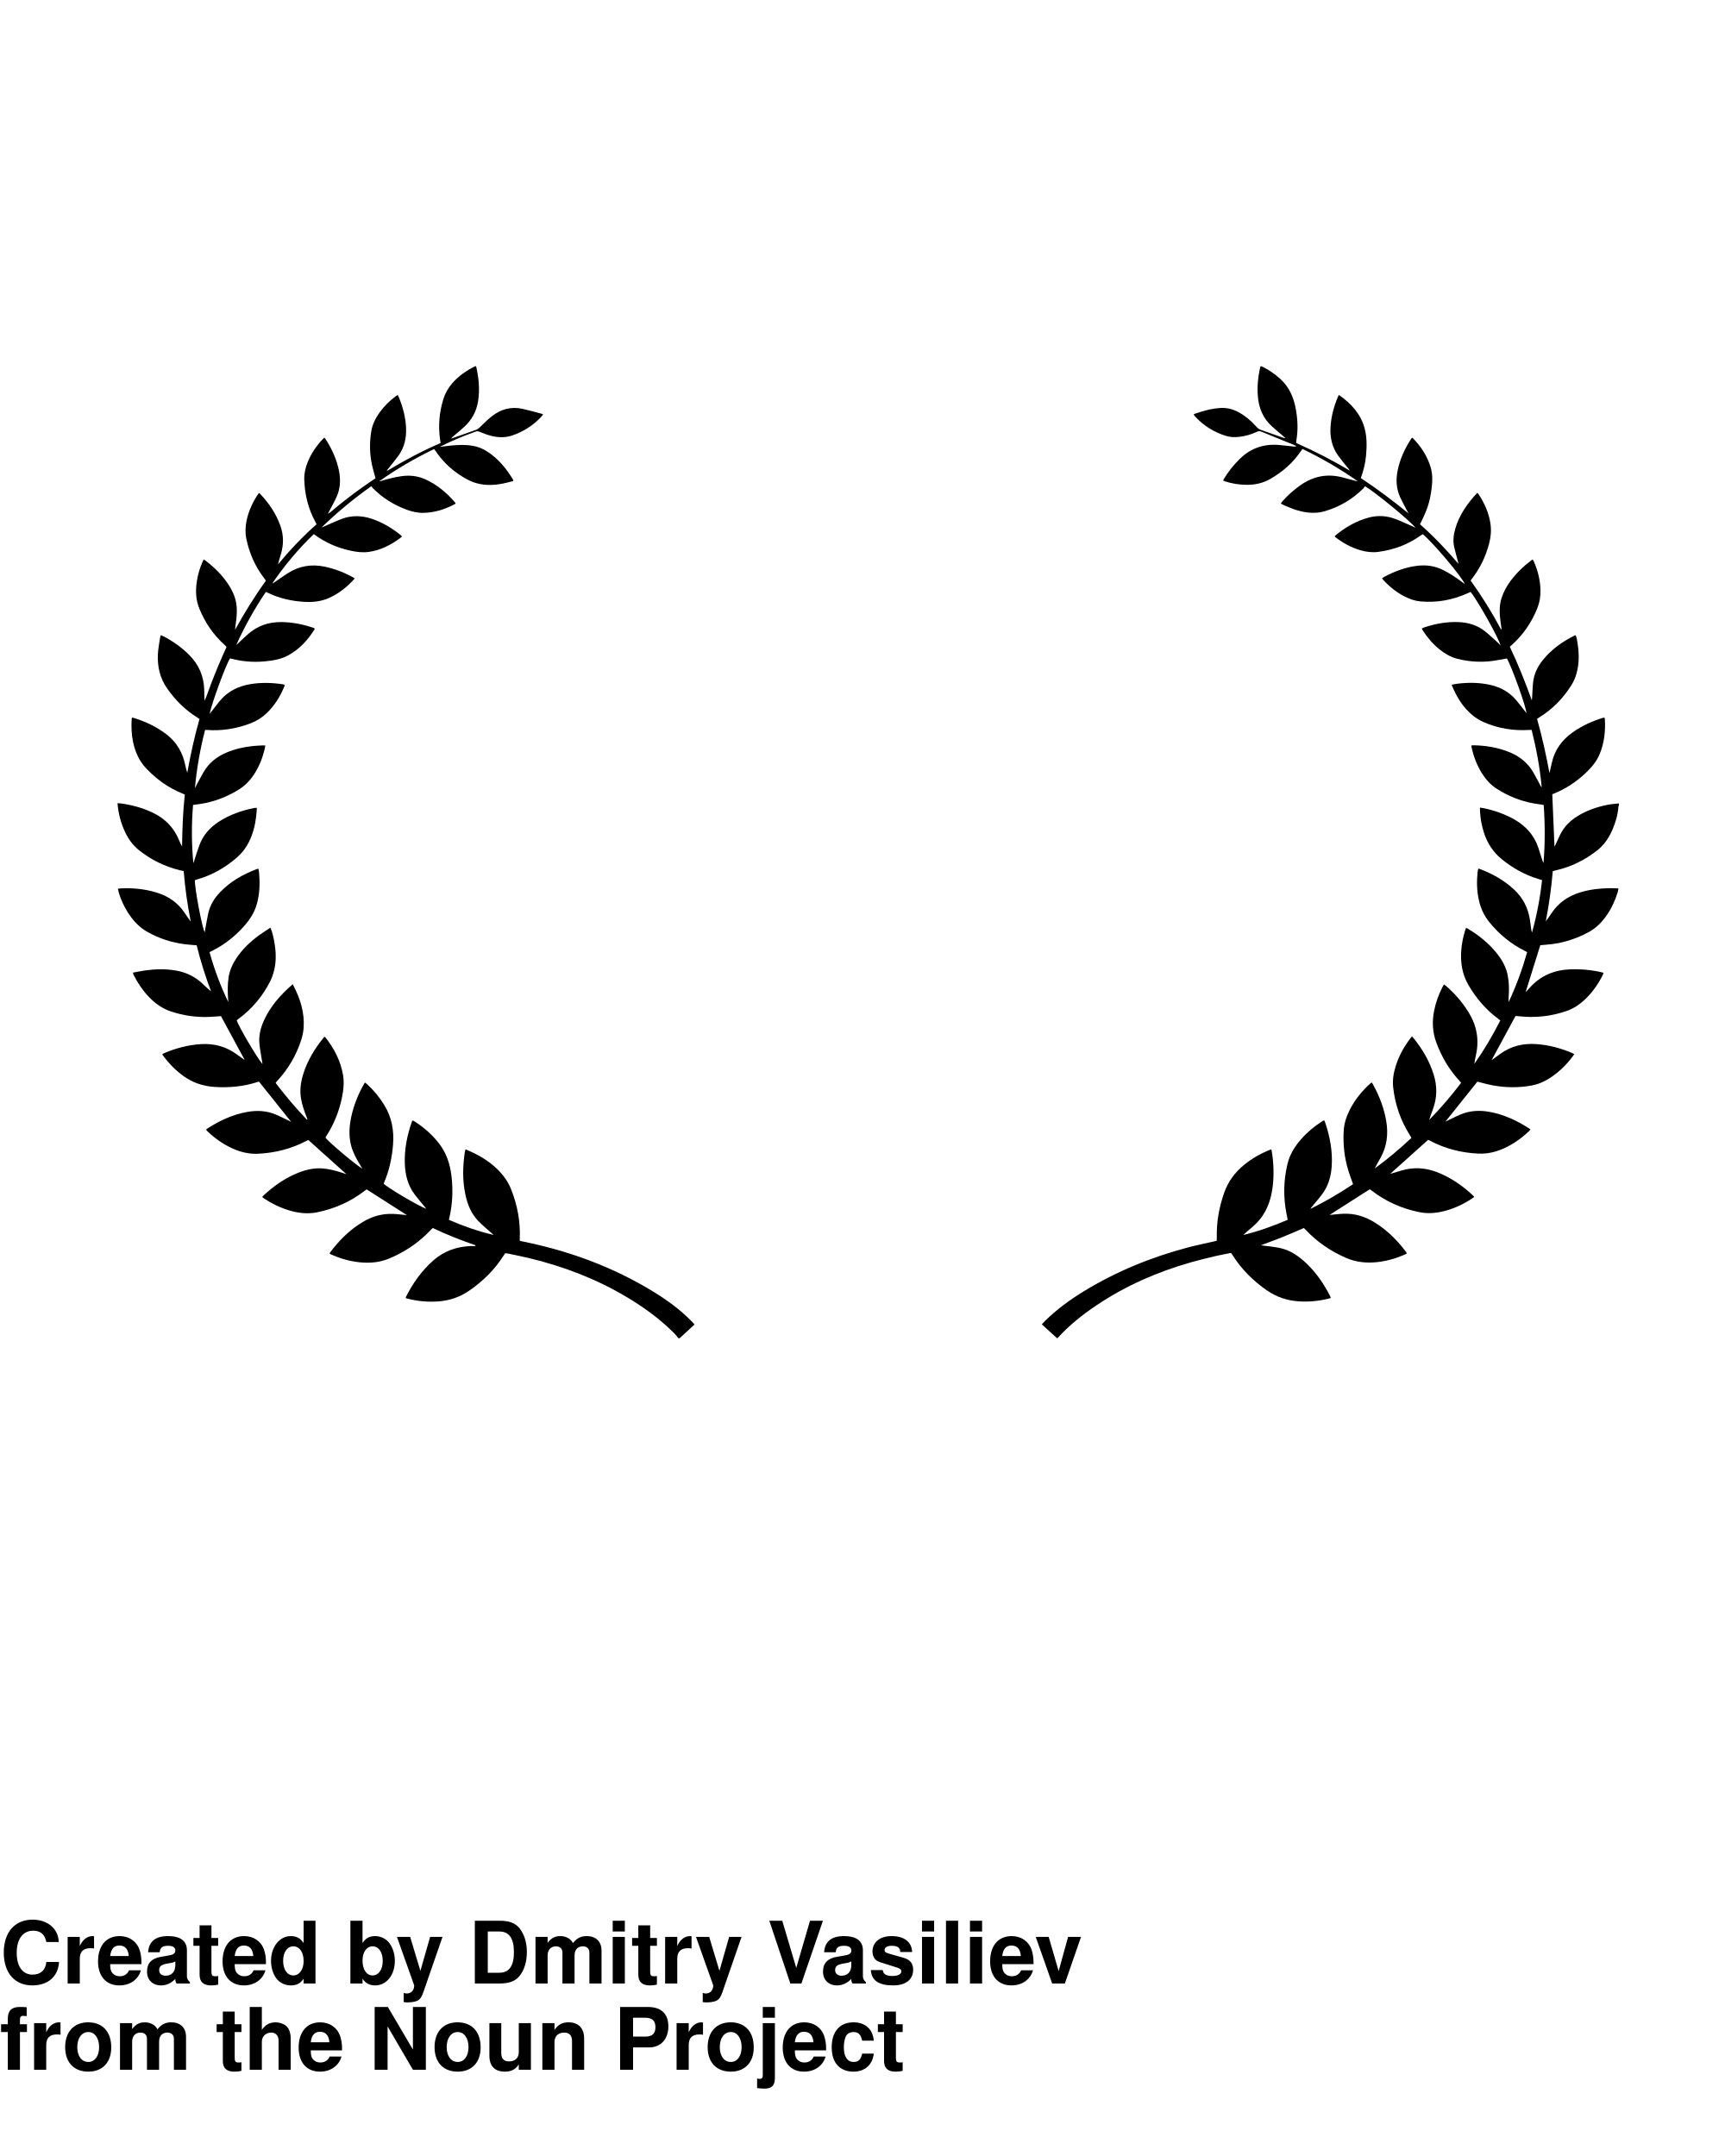
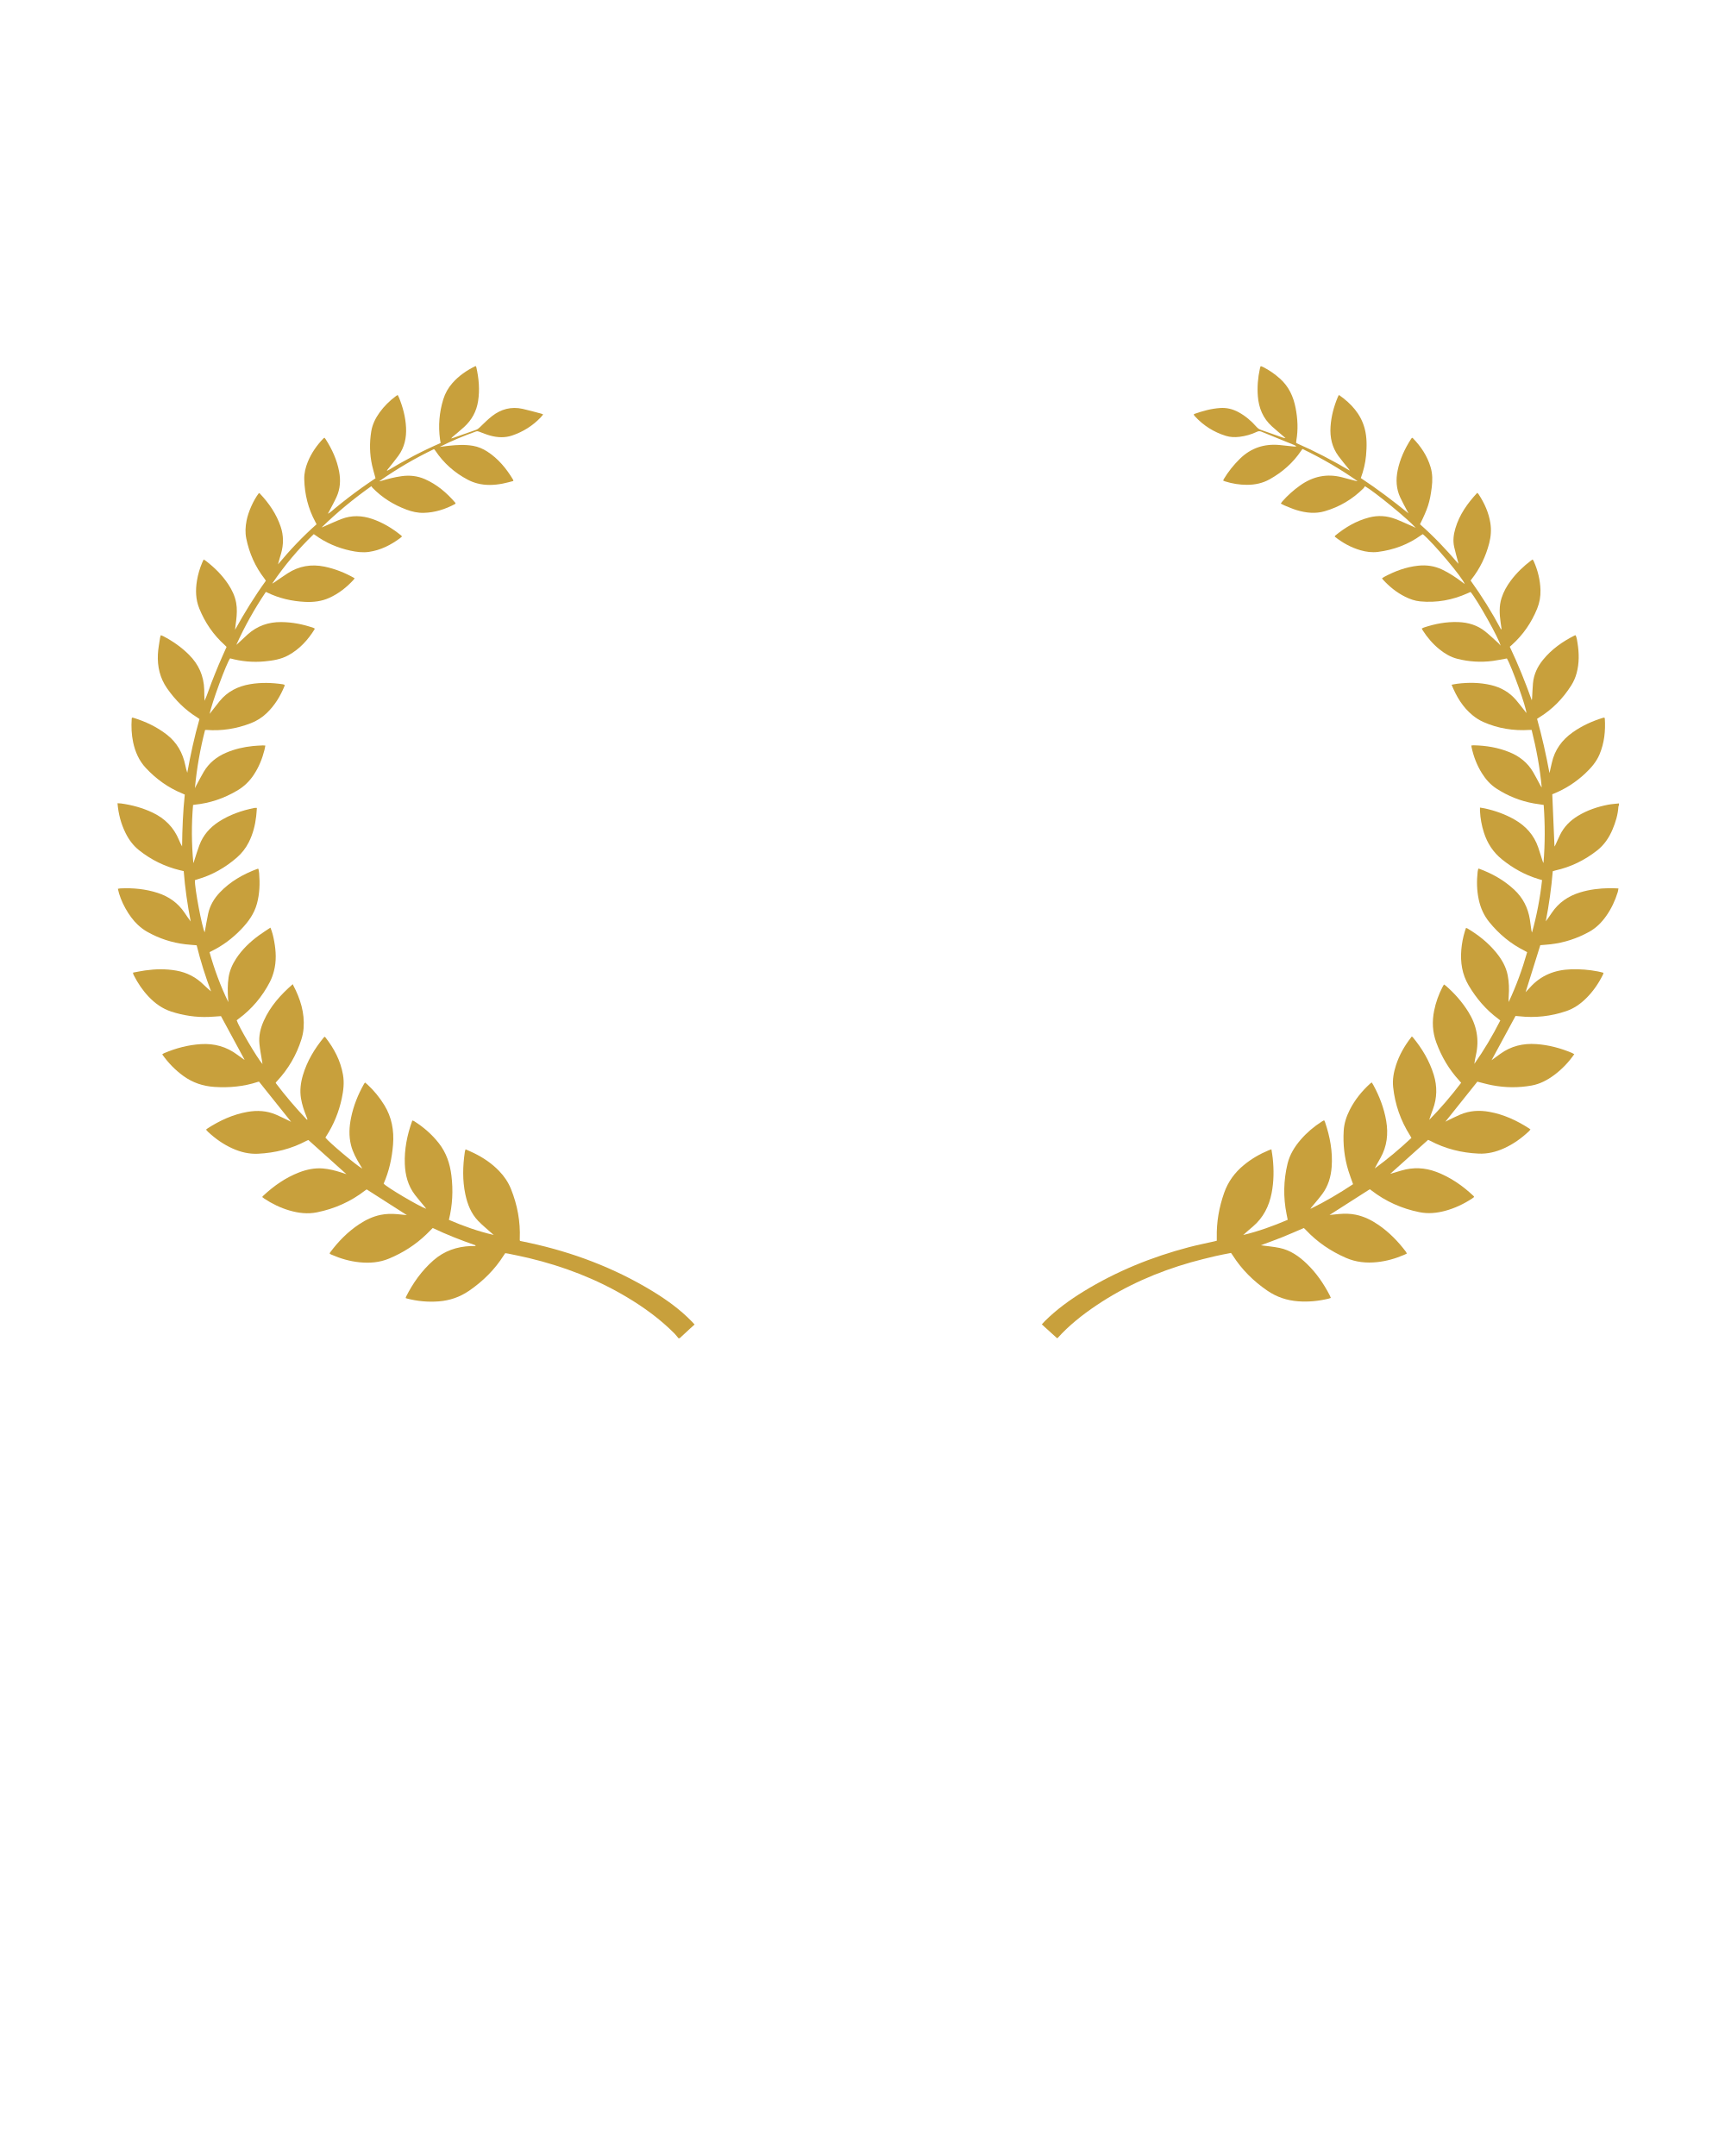
- <svg xmlns="http://www.w3.org/2000/svg" version="1.1" x="0px" y="0px" viewBox="0 0 100 125" style="enable-background:new 0 0 100 100;" xml:space="preserve">
+ <svg xmlns="http://www.w3.org/2000/svg" version="1.1" x="0px" y="0px" viewBox="0 0 100 125" fill="#C8A03C" style="enable-background:new 0 0 100 100;" xml:space="preserve">
  <style type="text/css">
- 	.st0{fill:#c4a05a;fill-rule:evenodd;clip-rule:evenodd;}
+ 	.st0{fill:#C8A03C;fill-rule:evenodd;clip-rule:evenodd;}
</style>
  <g>
    <path d="M37.803,74.844c-2.211-1.34-4.596-2.24-7.119-2.786   c-0.183-0.04-0.366-0.078-0.539-0.114c-0.009-0.032-0.014-0.043-0.014-0.055   c-0.001-0.024-0-0.049,0.001-0.073c0.04-0.996-0.138-1.954-0.509-2.878   c-0.159-0.396-0.394-0.742-0.689-1.048c-0.42-0.436-0.913-0.768-1.454-1.034   c-0.158-0.078-0.321-0.145-0.491-0.221c-0.018,0.062-0.037,0.107-0.043,0.154   c-0.12,0.82-0.142,1.641,0.031,2.457c0.122,0.575,0.332,1.114,0.748,1.544   c0.245,0.253,0.521,0.476,0.784,0.713c0.036,0.033,0.073,0.065,0.11,0.097   c-0.899-0.211-1.757-0.511-2.596-0.877c0.211-0.858,0.251-1.704,0.147-2.561   c-0.084-0.693-0.297-1.329-0.732-1.884c-0.4-0.51-0.881-0.927-1.426-1.273   c-0.029-0.018-0.063-0.029-0.096-0.044c-0.014,0.024-0.026,0.039-0.032,0.055   c-0.284,0.8-0.449,1.622-0.416,2.474c0.025,0.646,0.184,1.255,0.583,1.78   c0.181,0.238,0.378,0.462,0.568,0.693c0.027,0.033,0.053,0.068,0.092,0.121   c-0.42-0.141-2.3-1.255-2.47-1.46c0.314-0.719,0.482-1.476,0.544-2.261   c0.065-0.821-0.073-1.59-0.51-2.298c-0.274-0.444-0.601-0.844-0.985-1.197   c-0.039-0.036-0.082-0.067-0.13-0.106c-0.024,0.034-0.043,0.056-0.058,0.082   c-0.347,0.615-0.608,1.263-0.75,1.956c-0.109,0.531-0.137,1.065-0.003,1.596   c0.104,0.412,0.306,0.782,0.526,1.142c0.039,0.065,0.078,0.13,0.129,0.216   c-0.337-0.177-1.956-1.544-2.14-1.799c0.015-0.025,0.029-0.052,0.046-0.077   c0.439-0.678,0.737-1.414,0.905-2.203c0.096-0.45,0.148-0.902,0.069-1.361   c-0.142-0.82-0.518-1.53-1.025-2.177c-0.009-0.012-0.028-0.017-0.043-0.026   c-0.018,0.015-0.034,0.024-0.045,0.038c-0.534,0.653-0.965,1.363-1.208,2.177   c-0.132,0.443-0.191,0.893-0.115,1.355c0.061,0.369,0.182,0.72,0.321,1.065   c0.021,0.051,0.038,0.103,0.057,0.155c-0.012,0.005-0.023,0.011-0.035,0.016   c-0.645-0.679-1.253-1.389-1.809-2.128c0.012-0.028,0.013-0.035,0.016-0.039   c0.024-0.028,0.048-0.055,0.073-0.082c0.645-0.695,1.112-1.495,1.398-2.398   c0.068-0.213,0.114-0.438,0.131-0.661c0.068-0.886-0.189-1.699-0.595-2.473   c-0.011-0.021-0.019-0.044-0.032-0.076c-0.715,0.62-1.304,1.286-1.68,2.121   c-0.193,0.43-0.302,0.88-0.253,1.351c0.035,0.345,0.104,0.686,0.158,1.029   c0.006,0.037,0.01,0.074,0.018,0.131c-0.312-0.354-1.396-2.199-1.495-2.539   c0.031-0.024,0.064-0.05,0.098-0.075c0.779-0.575,1.389-1.297,1.831-2.157   c0.099-0.193,0.173-0.404,0.229-0.615c0.151-0.571,0.124-1.148,0.018-1.724   c-0.048-0.263-0.105-0.525-0.22-0.8c-0.227,0.152-0.448,0.29-0.658,0.443   c-0.516,0.376-0.975,0.811-1.328,1.349c-0.22,0.335-0.379,0.696-0.44,1.095   c-0.063,0.418-0.056,0.839-0.027,1.26c0.004,0.057,0.008,0.115,0.013,0.172   c-0.456-0.934-0.811-1.899-1.09-2.894c0.044-0.024,0.069-0.04,0.096-0.053   c0.655-0.317,1.229-0.746,1.732-1.27c0.415-0.431,0.761-0.902,0.921-1.494   c0.157-0.58,0.176-1.167,0.127-1.76c-0.007-0.088-0.028-0.175-0.042-0.258   c-0.03,0-0.043-0.003-0.054,0c-0.821,0.307-1.571,0.727-2.181,1.368   c-0.335,0.351-0.576,0.758-0.679,1.235c-0.078,0.363-0.137,0.729-0.201,1.078   c-0.149-0.266-0.584-2.545-0.568-3.023c0.042-0.014,0.087-0.031,0.133-0.044   c0.865-0.248,1.627-0.681,2.304-1.27c0.289-0.252,0.518-0.548,0.69-0.891   c0.239-0.475,0.367-0.98,0.427-1.505c0.018-0.156,0.026-0.312,0.039-0.478   c-0.063,0-0.106-0.007-0.145,0.001c-0.735,0.149-1.434,0.39-2.068,0.802   c-0.516,0.336-0.905,0.778-1.121,1.36c-0.108,0.291-0.197,0.589-0.294,0.884   c-0.01,0.029-0.016,0.059-0.026,0.088c-0.008,0.022-0.019,0.043-0.028,0.064   c-0.107-1.13-0.112-2.252-0.017-3.37c0.045-0.008,0.062-0.013,0.08-0.015   c0.895-0.087,1.723-0.371,2.495-0.83c0.385-0.229,0.697-0.531,0.943-0.903   c0.293-0.442,0.491-0.925,0.62-1.437c0.021-0.082,0.034-0.165,0.053-0.259   c-0.061-0.004-0.109-0.013-0.156-0.01c-0.189,0.01-0.378,0.017-0.566,0.036   c-0.536,0.056-1.057,0.175-1.555,0.389c-0.548,0.236-0.994,0.593-1.298,1.111   c-0.151,0.257-0.287,0.524-0.429,0.786c-0.028,0.052-0.053,0.105-0.08,0.158   c0.106-1.145,0.304-2.269,0.589-3.373c0.04-0.003,0.058-0.006,0.076-0.005   c0.885,0.071,1.738-0.067,2.565-0.384c0.352-0.135,0.664-0.332,0.936-0.593   c0.461-0.443,0.786-0.976,1.027-1.564c0.008-0.02,0.007-0.045,0.009-0.063   c-0.018-0.012-0.027-0.02-0.038-0.024c-0.023-0.008-0.047-0.015-0.071-0.019   c-0.631-0.093-1.263-0.112-1.895-0.004c-0.704,0.12-1.308,0.422-1.766,0.983   c-0.154,0.189-0.302,0.383-0.452,0.576c-0.036,0.047-0.071,0.095-0.122,0.163   c0.086-0.547,0.985-2.982,1.184-3.22c0.652,0.179,1.317,0.239,1.992,0.176   c0.481-0.045,0.957-0.118,1.389-0.357c0.648-0.358,1.128-0.884,1.514-1.505   c0.006-0.009,0.004-0.023,0.005-0.034c-0.003-0.005-0.004-0.013-0.008-0.016   c-0.021-0.012-0.042-0.024-0.065-0.032c-0.603-0.21-1.222-0.33-1.863-0.336   c-0.74-0.007-1.391,0.22-1.944,0.714c-0.191,0.171-0.375,0.349-0.563,0.523   c-0.032,0.03-0.066,0.057-0.099,0.086c0.484-1.078,1.058-2.097,1.712-3.07   c0.039,0.016,0.056,0.022,0.072,0.03c0.695,0.341,1.433,0.509,2.203,0.547   c0.488,0.024,0.961-0.032,1.411-0.237c0.547-0.25,1.008-0.615,1.411-1.057   c0.018-0.02,0.029-0.047,0.048-0.079c-0.555-0.316-1.128-0.543-1.743-0.671   c-0.767-0.159-1.48-0.037-2.137,0.387c-0.272,0.175-0.534,0.363-0.802,0.545   c-0.03,0.02-0.064,0.035-0.096,0.053c0.708-1.044,1.507-2.001,2.411-2.869   c0.033,0.021,0.054,0.033,0.073,0.048c0.62,0.454,1.31,0.749,2.058,0.911   c0.353,0.076,0.709,0.123,1.071,0.07c0.675-0.099,1.263-0.397,1.804-0.798   c0.038-0.028,0.071-0.062,0.111-0.097c-0.024-0.027-0.038-0.046-0.056-0.061   c-0.506-0.411-1.056-0.744-1.676-0.955c-0.591-0.202-1.186-0.222-1.774,0.003   c-0.352,0.135-0.694,0.297-1.041,0.447c-0.038,0.017-0.078,0.031-0.117,0.046   c0.896-0.875,1.853-1.664,2.887-2.395c0.028,0.04,0.042,0.069,0.064,0.091   c0.557,0.576,1.22,0.987,1.967,1.267c0.323,0.121,0.654,0.197,1,0.189   c0.647-0.016,1.247-0.206,1.814-0.509c0.015-0.008,0.024-0.025,0.036-0.038   c-0.005-0.014-0.007-0.027-0.014-0.036c-0.493-0.577-1.06-1.06-1.761-1.37   c-0.436-0.192-0.889-0.24-1.36-0.173c-0.406,0.057-0.8,0.159-1.191,0.278   c-0.034,0.01-0.07,0.014-0.105,0.021c1.011-0.718,2.072-1.335,3.17-1.864   c0.025,0.011,0.032,0.012,0.035,0.016c0.019,0.024,0.038,0.047,0.055,0.072   c0.481,0.721,1.111,1.276,1.874,1.68c0.171,0.09,0.356,0.162,0.543,0.212   c0.492,0.132,0.991,0.11,1.487,0.015c0.208-0.04,0.411-0.1,0.618-0.151   c-0.01-0.043-0.01-0.062-0.018-0.077c-0.387-0.645-0.856-1.217-1.496-1.63   c-0.253-0.163-0.526-0.28-0.826-0.332c-0.468-0.081-0.936-0.053-1.404-0.003   c-0.175,0.019-0.35,0.043-0.525,0.065c0.686-0.351,1.389-0.64,2.107-0.896   c0.073-0.026,0.127-0.006,0.19,0.018c0.211,0.079,0.42,0.167,0.637,0.225   c0.419,0.113,0.842,0.135,1.262-0.007c0.635-0.215,1.188-0.562,1.653-1.046   c0.049-0.051,0.091-0.108,0.147-0.174c-0.054-0.023-0.086-0.042-0.119-0.05   c-0.359-0.094-0.716-0.197-1.079-0.277c-0.656-0.144-1.25,0.018-1.771,0.426   c-0.253,0.198-0.481,0.43-0.713,0.653c-0.068,0.065-0.134,0.114-0.225,0.145   c-0.432,0.148-0.862,0.304-1.293,0.456c-0.044,0.016-0.089,0.027-0.134,0.04   c0.036-0.058,0.083-0.094,0.129-0.133c0.209-0.178,0.422-0.351,0.625-0.536   c0.442-0.405,0.715-0.902,0.808-1.5c0.103-0.662,0.043-1.313-0.102-1.961   c-0.005-0.022-0.023-0.042-0.04-0.073c-0.514,0.249-0.973,0.564-1.349,0.992   c-0.245,0.279-0.422,0.595-0.531,0.951c-0.229,0.752-0.293,1.518-0.187,2.297   c0.01,0.072,0.023,0.143,0.036,0.226c-1.066,0.46-2.083,0.999-3.07,1.595   c-0.007,0.005-0.022-0.002-0.049-0.006c0.042-0.05,0.08-0.094,0.115-0.139   c0.188-0.24,0.384-0.474,0.562-0.721c0.35-0.486,0.467-1.037,0.438-1.628   c-0.03-0.611-0.186-1.19-0.416-1.753c-0.018-0.043-0.042-0.083-0.069-0.135   c-0.04,0.026-0.071,0.043-0.1,0.064c-0.365,0.27-0.686,0.586-0.952,0.956   c-0.237,0.331-0.415,0.691-0.481,1.096c-0.106,0.657-0.094,1.313,0.049,1.963   c0.055,0.248,0.13,0.492,0.2,0.75c-0.133,0.091-0.269,0.182-0.404,0.275   c-0.135,0.094-0.271,0.188-0.405,0.283s-0.267,0.193-0.399,0.291   c-0.127,0.094-0.254,0.19-0.38,0.287c-0.13,0.101-0.26,0.202-0.389,0.305   c-0.129,0.103-0.254,0.21-0.384,0.311c-0.123,0.096-0.228,0.219-0.404,0.306   c0.037-0.066,0.055-0.097,0.072-0.129c0.145-0.281,0.302-0.558,0.433-0.846   c0.214-0.47,0.244-0.964,0.15-1.469c-0.127-0.682-0.411-1.299-0.782-1.879   c-0.019-0.029-0.043-0.055-0.07-0.088c-0.027,0.021-0.048,0.033-0.064,0.049   c-0.383,0.4-0.696,0.847-0.905,1.364c-0.129,0.32-0.21,0.653-0.201,0.998   c0.023,0.873,0.225,1.701,0.643,2.472c0.023,0.042,0.044,0.085,0.071,0.138   c-0.811,0.715-1.547,1.497-2.236,2.325c0.053-0.217,0.12-0.425,0.18-0.635   c0.147-0.518,0.149-1.035-0.024-1.548c-0.248-0.737-0.676-1.361-1.206-1.921   c-0.014-0.015-0.038-0.021-0.056-0.031c-0.32,0.418-0.615,1.083-0.716,1.599   c-0.068,0.345-0.088,0.689-0.017,1.036c0.174,0.856,0.519,1.635,1.056,2.328   c0.029,0.037,0.052,0.079,0.08,0.121c-0.661,0.915-1.246,1.866-1.787,2.846   c0.014-0.188,0.045-0.367,0.067-0.548c0.04-0.34,0.059-0.681-0.003-1.021   c-0.073-0.397-0.244-0.752-0.466-1.085c-0.349-0.523-0.789-0.959-1.287-1.341   c-0.037-0.028-0.078-0.051-0.13-0.083c-0.031,0.066-0.059,0.119-0.082,0.173   c-0.144,0.338-0.247,0.689-0.307,1.051c-0.09,0.55-0.078,1.094,0.136,1.62   c0.331,0.815,0.815,1.525,1.471,2.114c0.039,0.035,0.075,0.075,0.11,0.11   c-0.159,0.359-0.317,0.702-0.463,1.05c-0.145,0.342-0.279,0.689-0.416,1.035   c-0.136,0.344-0.241,0.7-0.397,1.039c-0.019-0.218-0.014-0.432-0.02-0.645   c-0.022-0.793-0.321-1.466-0.884-2.026c-0.441-0.439-0.943-0.79-1.493-1.076   c-0.041-0.021-0.086-0.036-0.137-0.056c-0.017,0.051-0.037,0.09-0.043,0.131   c-0.046,0.325-0.114,0.65-0.129,0.977c-0.034,0.711,0.117,1.378,0.534,1.975   c0.474,0.68,1.046,1.253,1.752,1.69c0.04,0.025,0.078,0.054,0.125,0.088   c-0.294,1.027-0.518,2.065-0.708,3.115c-0.051-0.144-0.083-0.289-0.113-0.434   c-0.149-0.718-0.485-1.321-1.072-1.777c-0.581-0.452-1.233-0.758-1.932-0.974   c-0.028-0.009-0.059-0.006-0.089-0.008c-0.006,0.024-0.013,0.041-0.015,0.059   c-0.03,0.459-0.013,0.915,0.083,1.365c0.119,0.558,0.34,1.066,0.735,1.49   c0.599,0.643,1.296,1.145,2.111,1.478c0.044,0.018,0.088,0.039,0.148,0.065   c-0.106,0.999-0.146,2-0.157,3.006c-0.072-0.122-0.128-0.246-0.18-0.373   c-0.302-0.735-0.824-1.255-1.539-1.592c-0.579-0.273-1.188-0.438-1.82-0.526   c-0.063-0.009-0.127-0.008-0.204-0.013c0.051,0.622,0.202,1.19,0.466,1.726   c0.191,0.387,0.443,0.729,0.784,1c0.698,0.554,1.479,0.94,2.345,1.153   c0.076,0.019,0.153,0.036,0.243,0.057c0.076,0.985,0.218,1.955,0.405,2.921   c-0.128-0.167-0.242-0.339-0.357-0.51c-0.384-0.568-0.911-0.94-1.561-1.149   c-0.7-0.225-1.418-0.294-2.149-0.26c-0.052,0.002-0.103,0.015-0.155,0.024   c0.146,0.718,0.633,1.604,1.164,2.094c0.164,0.152,0.347,0.292,0.542,0.401   c0.687,0.387,1.426,0.629,2.21,0.722c0.211,0.025,0.424,0.038,0.652,0.058   c0.225,0.915,0.509,1.815,0.835,2.673c-0.13-0.115-0.279-0.233-0.411-0.367   c-0.449-0.451-0.983-0.73-1.611-0.84c-0.602-0.105-1.202-0.093-1.803-0.008   c-0.234,0.033-0.466,0.084-0.694,0.125c-0.002,0.033-0.006,0.047-0.002,0.057   c0.013,0.034,0.026,0.068,0.043,0.101c0.23,0.454,0.512,0.873,0.864,1.243   c0.367,0.385,0.789,0.69,1.3,0.857c0.708,0.23,1.434,0.342,2.179,0.312   c0.243-0.01,0.485-0.031,0.71-0.046c0.459,0.848,0.911,1.686,1.364,2.523   c-0.003,0.002-0.01,0.007-0.013,0.006c-0.134-0.095-0.268-0.189-0.4-0.287   c-0.627-0.471-1.335-0.667-2.113-0.619c-0.744,0.046-1.454,0.234-2.138,0.526   c-0.036,0.015-0.066,0.042-0.107,0.069c0.351,0.493,0.755,0.911,1.235,1.257   c0.534,0.385,1.131,0.585,1.787,0.629c0.861,0.057,1.705-0.021,2.527-0.293   c0.028-0.009,0.057-0.012,0.062-0.013c0.624,0.78,1.235,1.545,1.863,2.331   c-0.06-0.031-0.097-0.051-0.134-0.068c-0.248-0.118-0.492-0.243-0.744-0.35   c-0.532-0.228-1.086-0.259-1.651-0.16c-0.843,0.148-1.602,0.498-2.316,0.958   c-0.029,0.019-0.055,0.044-0.091,0.072c0.042,0.046,0.076,0.089,0.115,0.126   c0.422,0.394,0.888,0.724,1.416,0.963c0.474,0.214,0.968,0.334,1.49,0.308   c0.988-0.048,1.927-0.283,2.804-0.749c0.042-0.022,0.086-0.038,0.108-0.048   c0.739,0.664,1.464,1.314,2.208,1.982c-0.115-0.038-0.207-0.069-0.299-0.098   c-0.349-0.112-0.703-0.203-1.07-0.233c-0.477-0.038-0.935,0.059-1.378,0.23   c-0.785,0.304-1.46,0.778-2.072,1.349c-0.021,0.02-0.039,0.045-0.065,0.075   c0.044,0.035,0.08,0.066,0.119,0.092c0.455,0.302,0.943,0.538,1.467,0.691   c0.522,0.152,1.052,0.215,1.591,0.106c1.026-0.208,1.96-0.622,2.789-1.266   c0.033-0.026,0.068-0.049,0.09-0.064c0.776,0.497,1.543,0.987,2.332,1.492   c-0.201-0.02-0.375-0.039-0.55-0.055c-0.33-0.03-0.658-0.025-0.983,0.043   c-0.448,0.094-0.853,0.289-1.232,0.54c-0.664,0.44-1.211,1-1.685,1.636   c-0.013,0.018-0.02,0.04-0.027,0.057c0.015,0.017,0.021,0.03,0.031,0.035   c0.027,0.015,0.055,0.027,0.082,0.039c0.518,0.226,1.056,0.382,1.617,0.439   c0.583,0.059,1.156,0.017,1.707-0.212c0.809-0.336,1.535-0.797,2.167-1.405   c0.123-0.118,0.241-0.24,0.373-0.371c0.801,0.385,1.628,0.707,2.468,0.999   c0.004,0.002,0.008,0.009,0.009,0.014c0.002,0.006,0,0.012,0,0.034   c-0.092,0-0.183-0.003-0.274,0c-0.812,0.033-1.54,0.284-2.16,0.826   c-0.681,0.596-1.192,1.318-1.596,2.121c-0.01,0.02-0.009,0.045-0.014,0.071   c0.03,0.01,0.052,0.019,0.076,0.025c0.601,0.157,1.213,0.213,1.832,0.166   c0.645-0.049,1.236-0.252,1.773-0.622c0.805-0.554,1.484-1.226,2.006-2.054   c0.026-0.041,0.054-0.079,0.083-0.121c0.06,0.009,0.114,0.015,0.167,0.026   c0.399,0.084,0.801,0.161,1.198,0.257c1.999,0.479,3.9,1.204,5.669,2.258   c1.01,0.602,1.955,1.289,2.784,2.127c0.08,0.081,0.147,0.175,0.221,0.263   c0.024,0,0.049,0,0.073,0c0.2-0.185,0.4-0.371,0.6-0.556   c0.084-0.078,0.17-0.153,0.264-0.238c-0.057-0.062-0.099-0.112-0.146-0.159   C39.44,75.93,38.645,75.355,37.803,74.844z" />
    <path d="M90.17,50.466c0.896-0.2,1.699-0.594,2.42-1.161   c0.408-0.321,0.689-0.738,0.889-1.211c0.179-0.423,0.312-0.859,0.341-1.321   c0.002-0.028,0.02-0.055,0.03-0.083c0-0.037,0-0.073,0-0.11   c-0.211,0.025-0.424,0.036-0.632,0.076c-0.614,0.12-1.201,0.317-1.74,0.644   c-0.449,0.272-0.807,0.629-1.04,1.103c-0.097,0.197-0.183,0.399-0.275,0.598   c-0.015,0.033-0.037,0.063-0.048,0.081c-0.043-1.007-0.085-2.016-0.128-3.032   c0.022-0.009,0.05-0.021,0.078-0.032c0.687-0.277,1.297-0.674,1.836-1.18   c0.34-0.32,0.643-0.666,0.827-1.104c0.277-0.662,0.349-1.353,0.306-2.062   c-0.001-0.022-0.016-0.042-0.025-0.068c-0.032,0.005-0.056,0.005-0.078,0.012   c-0.628,0.192-1.219,0.461-1.757,0.841c-0.622,0.44-1.046,1.015-1.212,1.767   c-0.025,0.113-0.053,0.225-0.078,0.338c-0.02,0.087-0.039,0.175-0.058,0.262   c-0.197-1.063-0.431-2.111-0.721-3.147c0.045-0.029,0.075-0.05,0.105-0.069   c0.774-0.473,1.393-1.103,1.876-1.868c0.141-0.223,0.246-0.462,0.314-0.718   c0.154-0.577,0.145-1.158,0.05-1.742c-0.025-0.152-0.04-0.309-0.109-0.448   c-0.027,0.004-0.04,0.003-0.051,0.008c-0.706,0.353-1.34,0.799-1.842,1.417   c-0.322,0.397-0.533,0.845-0.58,1.359c-0.026,0.291-0.035,0.584-0.052,0.875   c-0.002,0.037-0.011,0.074-0.017,0.11c-0.379-1.058-0.793-2.09-1.275-3.105   c0.044-0.038,0.081-0.07,0.117-0.102c0.656-0.589,1.141-1.297,1.472-2.113   c0.14-0.344,0.2-0.704,0.19-1.073c-0.016-0.58-0.154-1.134-0.388-1.664   c-0.016-0.036-0.041-0.068-0.065-0.108c-0.036,0.024-0.062,0.039-0.086,0.057   c-0.446,0.336-0.844,0.72-1.18,1.168c-0.232,0.31-0.42,0.643-0.538,1.013   c-0.147,0.46-0.12,0.927-0.056,1.395c0.018,0.134,0.039,0.269,0.058,0.403   c-0.012,0.004-0.024,0.008-0.036,0.013c-0.523-0.984-1.112-1.927-1.759-2.827   c0.026-0.036,0.039-0.056,0.054-0.075c0.492-0.622,0.824-1.321,1.023-2.086   c0.101-0.389,0.131-0.78,0.067-1.178c-0.097-0.601-0.34-1.142-0.67-1.648   c-0.022-0.034-0.053-0.061-0.088-0.1c-0.567,0.609-1.034,1.265-1.269,2.062   c-0.103,0.349-0.151,0.706-0.073,1.066c0.065,0.297,0.152,0.589,0.229,0.884   c0.009,0.035,0.014,0.07,0.021,0.106c-0.699-0.819-1.432-1.592-2.228-2.294   c0.448-0.903,0.571-1.277,0.679-2.129c0.05-0.395,0.052-0.791-0.064-1.179   c-0.194-0.652-0.559-1.201-1.03-1.684c-0.011-0.011-0.031-0.013-0.051-0.022   c-0.02,0.026-0.04,0.049-0.056,0.074c-0.363,0.563-0.641,1.163-0.775,1.824   c-0.108,0.534-0.082,1.058,0.149,1.557c0.125,0.271,0.272,0.531,0.409,0.796   c0.024,0.045,0.05,0.089,0.075,0.134c-0.894-0.725-1.806-1.414-2.767-2.049   c0.158-0.431,0.263-0.862,0.303-1.306c0.047-0.525,0.057-1.052-0.079-1.564   c-0.224-0.844-0.78-1.446-1.475-1.937c-0.005-0.003-0.012-0.002-0.025-0.004   c-0.018,0.035-0.04,0.071-0.056,0.11c-0.231,0.549-0.382,1.119-0.423,1.714   c-0.043,0.622,0.085,1.203,0.459,1.712c0.191,0.26,0.401,0.506,0.603,0.759   c0.022,0.028,0.041,0.059,0.061,0.088c-1.015-0.6-2.051-1.14-3.11-1.602   c-0.004-0.038-0.007-0.05-0.006-0.062c0.003-0.03,0.005-0.061,0.011-0.091   c0.109-0.627,0.078-1.25-0.042-1.873c-0.127-0.665-0.395-1.252-0.91-1.711   c-0.293-0.261-0.611-0.485-0.961-0.663c-0.047-0.024-0.098-0.041-0.145-0.06   c-0.015,0.021-0.024,0.03-0.028,0.04c-0.011,0.035-0.02,0.07-0.028,0.106   c-0.117,0.528-0.16,1.061-0.118,1.6c0.054,0.682,0.298,1.28,0.815,1.746   c0.222,0.2,0.452,0.391,0.678,0.586c0.037,0.032,0.073,0.064,0.109,0.096   c-0.066,0.002-0.117-0.017-0.167-0.035c-0.408-0.144-0.815-0.291-1.225-0.43   c-0.113-0.038-0.205-0.092-0.285-0.184c-0.3-0.342-0.641-0.635-1.042-0.853   c-0.335-0.182-0.689-0.271-1.072-0.244c-0.516,0.036-1.008,0.173-1.492,0.344   c-0.014,0.005-0.023,0.025-0.038,0.042c0.023,0.031,0.041,0.063,0.065,0.089   c0.497,0.544,1.099,0.924,1.802,1.141c0.253,0.078,0.514,0.087,0.779,0.056   c0.355-0.042,0.693-0.138,1.015-0.291c0.091-0.043,0.168-0.048,0.259-0.011   c0.631,0.259,1.264,0.515,1.896,0.772c0.048,0.02,0.094,0.047,0.141,0.071   c-0.053,0.022-0.099,0.026-0.144,0.021c-0.279-0.029-0.557-0.063-0.836-0.088   c-0.889-0.082-1.661,0.171-2.304,0.803c-0.359,0.353-0.67,0.742-0.929,1.173   c-0.015,0.025-0.024,0.053-0.037,0.086c0.04,0.017,0.072,0.035,0.107,0.045   c0.416,0.132,0.842,0.202,1.278,0.201c0.465-0,0.907-0.094,1.317-0.324   c0.736-0.413,1.353-0.954,1.824-1.658c0.02-0.03,0.042-0.058,0.072-0.098   c1.118,0.538,2.183,1.157,3.197,1.866c-0.064-0-0.121-0.016-0.178-0.031   c-0.241-0.064-0.482-0.13-0.724-0.192c-0.884-0.228-1.689-0.053-2.429,0.472   c-0.38,0.27-0.725,0.577-1.033,0.926c-0.03,0.034-0.053,0.074-0.089,0.125   c0.085,0.044,0.152,0.085,0.224,0.114c0.232,0.093,0.461,0.196,0.699,0.268   c0.533,0.16,1.077,0.222,1.622,0.063c0.86-0.25,1.609-0.693,2.244-1.326   c0.038-0.038,0.064-0.089,0.09-0.125c0.542,0.304,2.537,1.941,2.943,2.414   c-0.079-0.038-0.131-0.064-0.185-0.087c-0.33-0.143-0.655-0.297-0.99-0.425   c-0.497-0.19-1.009-0.224-1.527-0.089c-0.74,0.193-1.382,0.57-1.967,1.053   c-0.012,0.01-0.015,0.031-0.027,0.056c0.449,0.358,0.94,0.631,1.492,0.791   c0.332,0.096,0.671,0.141,1.013,0.097c0.911-0.117,1.75-0.426,2.498-0.966   c0.034-0.024,0.071-0.043,0.104-0.063c0.603,0.498,2.309,2.525,2.431,2.893   c-0.056-0.042-0.105-0.078-0.153-0.115c-0.366-0.276-0.745-0.53-1.161-0.727   c-0.442-0.21-0.905-0.275-1.39-0.223c-0.703,0.075-1.349,0.318-1.967,0.649   c-0.041,0.022-0.079,0.052-0.125,0.082c0.023,0.032,0.039,0.058,0.059,0.08   c0.37,0.405,0.79,0.744,1.282,0.989c0.274,0.136,0.562,0.24,0.869,0.269   c0.956,0.091,1.87-0.076,2.745-0.468c0.06-0.027,0.12-0.054,0.178-0.08   c0.377,0.439,1.687,2.766,1.738,3.116c-0.052-0.063-0.079-0.105-0.114-0.137   c-0.253-0.229-0.5-0.465-0.765-0.68c-0.457-0.371-0.993-0.531-1.577-0.552   c-0.686-0.024-1.347,0.101-1.993,0.318c-0.038,0.013-0.073,0.035-0.118,0.056   c0.022,0.043,0.036,0.076,0.055,0.105c0.269,0.419,0.588,0.794,0.977,1.106   c0.307,0.247,0.642,0.446,1.027,0.544c0.681,0.174,1.372,0.215,2.069,0.122   c0.27-0.036,0.537-0.094,0.806-0.142c0.275,0.455,1.152,2.899,1.129,3.165   c-0.035-0.047-0.062-0.086-0.092-0.123c-0.167-0.21-0.328-0.425-0.502-0.629   c-0.385-0.451-0.873-0.731-1.45-0.868c-0.65-0.154-1.305-0.161-1.963-0.078   c-0.105,0.013-0.208,0.036-0.326,0.057c0.283,0.695,0.647,1.304,1.213,1.768   c0.191,0.157,0.407,0.296,0.633,0.395c0.846,0.372,1.737,0.517,2.66,0.458   c0.041-0.003,0.082-0,0.134-0c0.276,1.101,0.482,2.207,0.584,3.334   c-0.044-0.048-0.068-0.102-0.097-0.154c-0.133-0.247-0.261-0.496-0.403-0.738   c-0.317-0.541-0.783-0.911-1.359-1.148c-0.669-0.275-1.369-0.39-2.088-0.404   c-0.042-0.001-0.084,0.007-0.132,0.011c0.004,0.036,0.004,0.066,0.011,0.095   c0.116,0.541,0.31,1.052,0.605,1.521c0.22,0.35,0.489,0.655,0.838,0.882   c0.662,0.43,1.382,0.72,2.16,0.861c0.19,0.034,0.381,0.059,0.579,0.089   c0.081,1.129,0.082,2.246-0.011,3.366c-0.028-0.041-0.043-0.085-0.058-0.129   c-0.082-0.255-0.159-0.512-0.245-0.766c-0.247-0.728-0.728-1.257-1.391-1.632   c-0.535-0.303-1.107-0.506-1.706-0.638c-0.087-0.019-0.176-0.031-0.282-0.049   c0,0.078-0.003,0.138,0,0.197c0.021,0.429,0.098,0.847,0.229,1.256   c0.198,0.619,0.537,1.141,1.049,1.553c0.625,0.504,1.31,0.889,2.077,1.127   c0.075,0.023,0.15,0.044,0.244,0.072c-0.113,1.033-0.306,2.044-0.583,3.041   c-0.023-0.06-0.035-0.119-0.043-0.178c-0.027-0.193-0.051-0.387-0.081-0.579   c-0.108-0.679-0.403-1.26-0.91-1.731c-0.594-0.553-1.287-0.94-2.045-1.217   c-0.009-0.003-0.021,0.005-0.037,0.009c-0.005,0.021-0.011,0.044-0.016,0.068   c-0.007,0.036-0.016,0.072-0.02,0.108c-0.06,0.537-0.049,1.071,0.063,1.602   c0.103,0.485,0.298,0.926,0.613,1.313c0.566,0.696,1.24,1.258,2.044,1.659   c0.048,0.024,0.093,0.053,0.15,0.085c-0.283,0.996-0.633,1.958-1.071,2.889   c-0.01-0.118-0.005-0.233,0.003-0.347c0.03-0.403,0.018-0.806-0.059-1.203   c-0.097-0.497-0.345-0.922-0.66-1.31c-0.467-0.575-1.039-1.028-1.672-1.405   c-0.023-0.014-0.051-0.019-0.085-0.031c-0.024,0.071-0.046,0.127-0.063,0.185   c-0.108,0.351-0.178,0.71-0.209,1.075c-0.062,0.734,0.046,1.432,0.428,2.078   c0.444,0.75,0.996,1.399,1.697,1.92c0.043,0.032,0.085,0.067,0.135,0.107   c-0.445,0.878-0.941,1.716-1.504,2.517c0.021-0.173,0.052-0.339,0.09-0.505   c0.206-0.897,0.048-1.729-0.437-2.507c-0.358-0.575-0.799-1.076-1.309-1.519   c-0.03-0.026-0.066-0.045-0.106-0.073c-0.034,0.06-0.064,0.106-0.088,0.154   c-0.221,0.431-0.384,0.883-0.48,1.358c-0.128,0.629-0.1,1.245,0.124,1.854   c0.304,0.823,0.737,1.564,1.333,2.209c0.036,0.039,0.069,0.081,0.107,0.126   c-0.577,0.758-1.187,1.476-1.851,2.15c0.064-0.211,0.141-0.414,0.216-0.618   c0.242-0.659,0.253-1.324,0.048-1.993c-0.251-0.817-0.681-1.535-1.223-2.189   c-0.01-0.012-0.028-0.016-0.057-0.031c-0.015,0.021-0.028,0.042-0.043,0.061   c-0.377,0.485-0.677,1.013-0.867,1.6c-0.132,0.41-0.211,0.829-0.166,1.261   c0.107,1.011,0.433,1.948,0.977,2.807c0.028,0.045,0.053,0.092,0.084,0.147   c-0.68,0.636-1.381,1.229-2.127,1.771c0.105-0.211,0.221-0.41,0.334-0.611   c0.377-0.673,0.459-1.391,0.331-2.143c-0.126-0.742-0.393-1.432-0.75-2.09   c-0.026-0.047-0.057-0.092-0.089-0.144c-0.036,0.027-0.068,0.046-0.094,0.07   c-0.482,0.439-0.887,0.94-1.182,1.524c-0.192,0.379-0.324,0.778-0.349,1.204   c-0.047,0.792,0.038,1.571,0.274,2.331c0.079,0.255,0.175,0.504,0.269,0.771   c-0.793,0.528-1.613,1.013-2.475,1.433c0.029-0.054,0.067-0.097,0.104-0.142   c0.197-0.24,0.403-0.474,0.588-0.724c0.344-0.464,0.499-0.999,0.542-1.569   c0.066-0.891-0.098-1.748-0.381-2.588c-0.013-0.038-0.033-0.073-0.048-0.107   c-0.027,0.005-0.04,0.005-0.05,0.011c-0.032,0.017-0.064,0.036-0.094,0.056   c-0.455,0.291-0.864,0.636-1.218,1.045c-0.356,0.411-0.638,0.866-0.767,1.399   c-0.234,0.968-0.253,1.943-0.056,2.921c0.021,0.106,0.043,0.213,0.066,0.331   c-0.845,0.36-1.696,0.668-2.579,0.881c0.185-0.174,0.376-0.333,0.566-0.495   c0.6-0.514,0.934-1.176,1.082-1.943c0.13-0.671,0.134-1.346,0.062-2.022   c-0.018-0.166-0.049-0.331-0.076-0.509c-0.07,0.025-0.116,0.04-0.16,0.058   c-0.521,0.217-1.004,0.498-1.441,0.858c-0.524,0.432-0.91,0.959-1.138,1.606   c-0.295,0.838-0.447,1.695-0.428,2.583c0.001,0.065,0,0.131,0,0.195   c-0.064,0.017-0.111,0.03-0.159,0.041c-0.487,0.111-0.978,0.208-1.461,0.335   c-2.153,0.567-4.197,1.396-6.098,2.562c-0.808,0.496-1.572,1.051-2.247,1.72   c-0.06,0.059-0.114,0.123-0.177,0.191c0.055,0.051,0.099,0.093,0.144,0.133   c0.244,0.221,0.487,0.442,0.731,0.663c0.012,0,0.024,0,0.037,0   c0.666-0.739,1.44-1.352,2.262-1.904c1.686-1.131,3.523-1.934,5.471-2.489   c0.469-0.133,0.943-0.247,1.417-0.36c0.296-0.07,0.596-0.122,0.905-0.184   c0.033,0.047,0.066,0.089,0.094,0.134c0.524,0.826,1.203,1.499,2.008,2.051   c0.543,0.373,1.142,0.572,1.793,0.62c0.594,0.044,1.182-0.013,1.761-0.154   c0.041-0.01,0.08-0.026,0.131-0.043c-0.024-0.057-0.042-0.107-0.067-0.155   c-0.35-0.676-0.777-1.297-1.328-1.827c-0.45-0.433-0.954-0.787-1.577-0.916   c-0.357-0.074-0.722-0.103-1.088-0.153c0.409-0.154,0.828-0.303,1.24-0.468   c0.418-0.168,0.829-0.352,1.257-0.534c0.039,0.038,0.082,0.079,0.123,0.122   c0.657,0.699,1.435,1.223,2.312,1.607c0.582,0.255,1.188,0.314,1.809,0.249   c0.543-0.057,1.064-0.205,1.566-0.421c0.05-0.021,0.098-0.046,0.16-0.076   c-0.022-0.042-0.037-0.08-0.06-0.111c-0.448-0.593-0.961-1.12-1.575-1.543   c-0.405-0.279-0.839-0.496-1.325-0.597c-0.319-0.066-0.642-0.071-0.965-0.042   c-0.179,0.016-0.358,0.036-0.557,0.056c0.789-0.504,1.556-0.995,2.334-1.492   c0.023,0.017,0.057,0.04,0.091,0.066c0.83,0.643,1.763,1.058,2.79,1.265   c0.5,0.101,0.996,0.053,1.485-0.078c0.565-0.151,1.085-0.4,1.573-0.72   c0.031-0.02,0.06-0.042,0.088-0.065c0.008-0.007,0.011-0.019,0.018-0.032   c-0.009-0.014-0.016-0.031-0.029-0.043c-0.636-0.599-1.342-1.092-2.167-1.401   c-0.662-0.248-1.331-0.276-2.01-0.078c-0.215,0.063-0.43,0.127-0.656,0.194   c0.734-0.659,1.46-1.31,2.198-1.972c0.025,0.012,0.069,0.03,0.111,0.052   c0.883,0.468,1.828,0.703,2.823,0.747c0.51,0.022,0.992-0.096,1.455-0.303   c0.545-0.245,1.025-0.587,1.458-0.997c0.03-0.029,0.055-0.063,0.086-0.099   c-0.03-0.023-0.052-0.044-0.077-0.06c-0.713-0.461-1.471-0.813-2.313-0.964   c-0.578-0.104-1.143-0.07-1.686,0.162c-0.23,0.098-0.452,0.212-0.678,0.319   c-0.054,0.025-0.106,0.054-0.179,0.091c0.628-0.786,1.24-1.552,1.854-2.321   c0.276,0.068,0.562,0.151,0.854,0.207c0.762,0.147,1.528,0.155,2.292,0.017   c0.483-0.088,0.909-0.312,1.3-0.602c0.454-0.337,0.841-0.74,1.172-1.215   c-0.05-0.028-0.09-0.055-0.133-0.073c-0.662-0.278-1.349-0.462-2.067-0.512   c-0.762-0.053-1.466,0.112-2.091,0.568c-0.165,0.12-0.33,0.241-0.504,0.368   c0.464-0.856,0.921-1.7,1.39-2.567c0.049,0.004,0.127,0.008,0.205,0.017   c0.936,0.105,1.85,0.004,2.741-0.3c0.448-0.153,0.824-0.419,1.157-0.75   c0.397-0.395,0.71-0.851,0.959-1.352c0.011-0.022,0.02-0.044,0.028-0.068   c0.004-0.011,0.002-0.024,0.004-0.052c-0.108-0.026-0.217-0.057-0.329-0.078   c-0.511-0.099-1.026-0.139-1.547-0.122c-0.948,0.03-1.761,0.352-2.398,1.074   c-0.072,0.082-0.148,0.16-0.237,0.254c0.288-0.92,0.569-1.817,0.853-2.727   c0.194-0.017,0.405-0.029,0.616-0.054c0.785-0.093,1.521-0.338,2.212-0.717   c0.409-0.225,0.73-0.548,0.996-0.927c0.297-0.423,0.514-0.885,0.665-1.378   c0.019-0.061,0.025-0.126,0.041-0.213c-0.19-0.006-0.359-0.018-0.528-0.015   c-0.576,0.008-1.143,0.076-1.696,0.245c-0.683,0.209-1.241,0.587-1.642,1.185   c-0.111,0.165-0.222,0.331-0.346,0.491c0.186-0.96,0.323-1.923,0.404-2.904   C90.068,50.497,90.118,50.477,90.17,50.466z" />
  </g>
-   <text x="0" y="115" fill="#000000" font-size="5px" font-weight="bold" font-family="'Helvetica Neue', Helvetica, Arial-Unicode, Arial, Sans-serif">Created by Dmitry Vasiliev</text>
-   <text x="0" y="120" fill="#000000" font-size="5px" font-weight="bold" font-family="'Helvetica Neue', Helvetica, Arial-Unicode, Arial, Sans-serif">from the Noun Project</text>
</svg>
